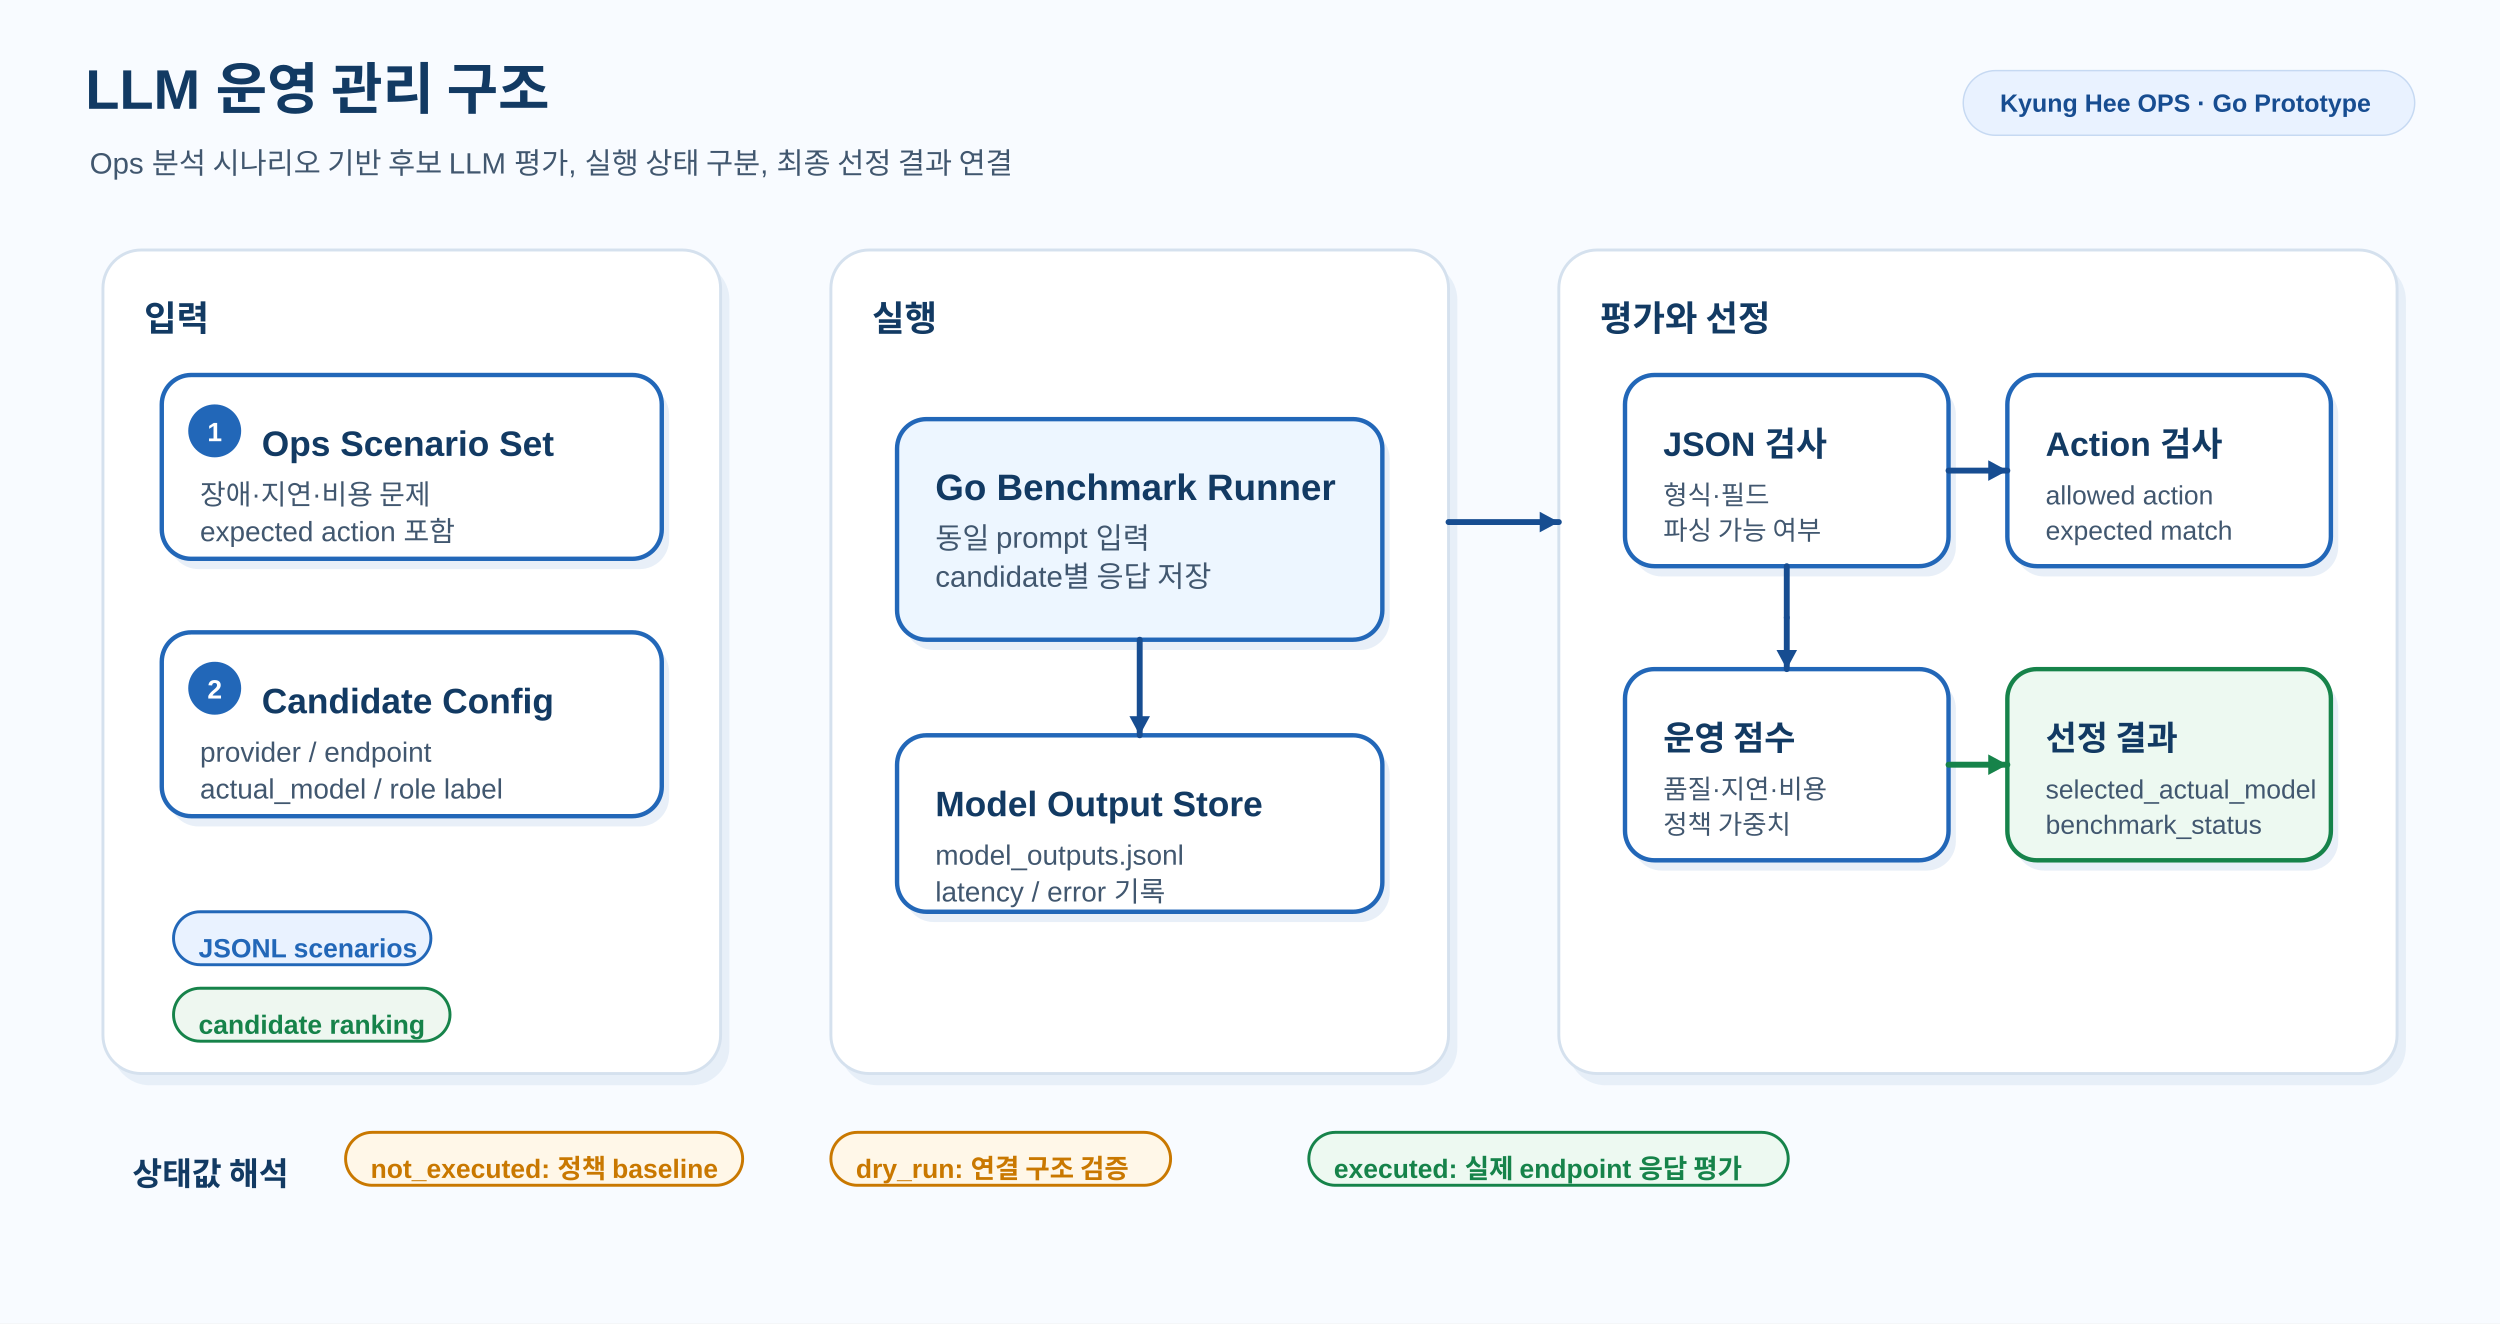
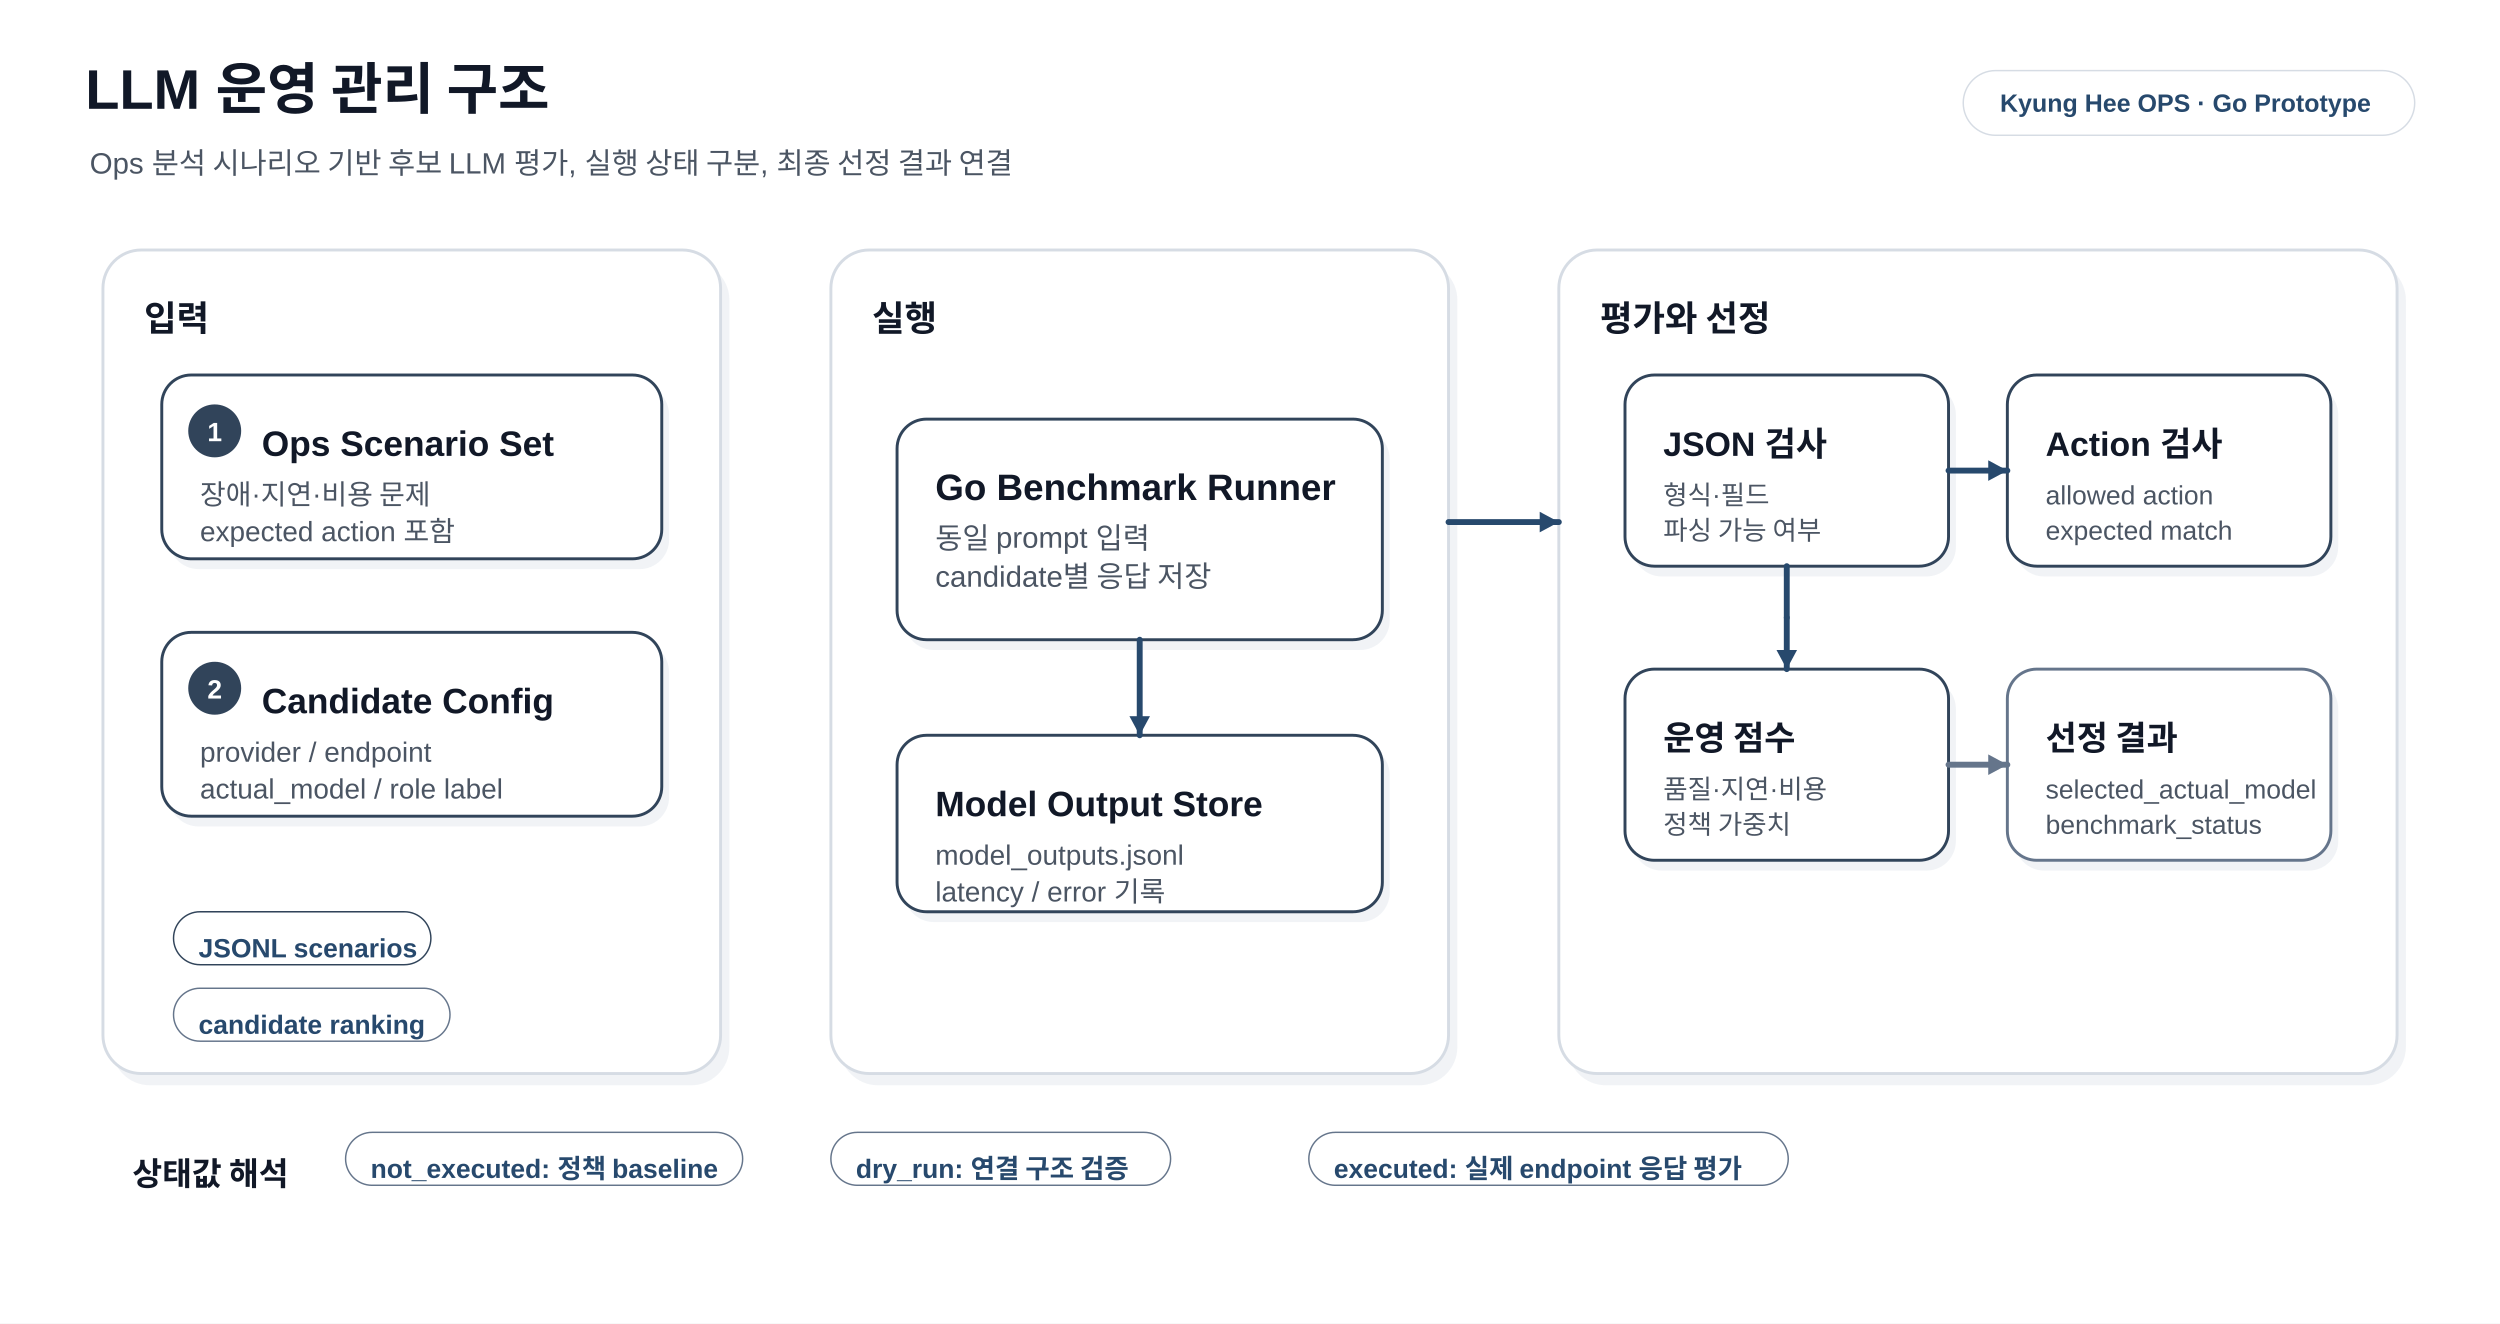
<svg xmlns="http://www.w3.org/2000/svg" width="1700" height="900" viewBox="0 0 1700 900">
  <defs>
    <filter id="softShadow" x="-20%" y="-20%" width="140%" height="140%">
-       <feDropShadow dx="0" dy="10" stdDeviation="10" flood-color="#1b3c5d" flood-opacity="0.12" />
+       <feDropShadow dx="0" dy="8" stdDeviation="8" flood-color="#111827" flood-opacity="0.08" />
    </filter>
  </defs>
-   <rect width="1700" height="900" fill="#f8fbff" />
-   <text x="58" y="74" fill="#123a63" font-family="Malgun Gothic, Pretendard, Noto Sans KR, Arial, sans-serif" font-size="38" font-weight="700" text-anchor="start">LLM 운영 관리 구조</text>
-   <text x="61" y="118" fill="#41576f" font-family="Malgun Gothic, Pretendard, Noto Sans KR, Arial, sans-serif" font-size="20" font-weight="400" text-anchor="start">Ops 분석 시나리오 기반 후보 LLM 평가, 실행 상태 구분, 최종 선정 결과 연결</text>
-   <rect x="1335" y="48" width="307" height="44" rx="22" fill="#e9f2ff" stroke="#c6d9f2" stroke-width="1" />
-   <text x="1360" y="76" fill="#174d91" font-family="Malgun Gothic, Pretendard, Noto Sans KR, Arial, sans-serif" font-size="17" font-weight="700" text-anchor="start">Kyung Hee OPS · Go Prototype</text>
-   <rect x="76" y="178" width="420" height="560" rx="26" fill="#d8e5f3" stroke="#d8e5f3" stroke-width="0" opacity="0.55" />
-   <rect x="70" y="170" width="420" height="560" rx="26" fill="#ffffff" stroke="#d5e1ee" stroke-width="2" />
-   <text x="98" y="225" fill="#123a63" font-family="Malgun Gothic, Pretendard, Noto Sans KR, Arial, sans-serif" font-size="24" font-weight="700" text-anchor="start">입력</text>
-   <rect x="115" y="262" width="340" height="125" rx="20" fill="#dce7f4" stroke="#dce7f4" stroke-width="0" opacity="0.65" />
-   <rect x="110" y="255" width="340" height="125" rx="20" fill="#ffffff" stroke="#2267b8" stroke-width="3" />
-   <circle cx="146" cy="293" r="18" fill="#2267b8" />
+   <rect width="1700" height="900" fill="#ffffff" />
+   <text x="58" y="74" fill="#111827" font-family="Malgun Gothic, Pretendard, Noto Sans KR, Arial, sans-serif" font-size="38" font-weight="700" text-anchor="start">LLM 운영 관리 구조</text>
+   <text x="61" y="118" fill="#4b5563" font-family="Malgun Gothic, Pretendard, Noto Sans KR, Arial, sans-serif" font-size="20" font-weight="400" text-anchor="start">Ops 분석 시나리오 기반 후보 LLM 평가, 실행 상태 구분, 최종 선정 결과 연결</text>
+   <rect x="1335" y="48" width="307" height="44" rx="22" fill="#ffffff" stroke="#d6dce4" stroke-width="1" />
+   <text x="1360" y="76" fill="#27496d" font-family="Malgun Gothic, Pretendard, Noto Sans KR, Arial, sans-serif" font-size="17" font-weight="700" text-anchor="start">Kyung Hee OPS · Go Prototype</text>
+   <rect x="76" y="178" width="420" height="560" rx="26" fill="#edf0f4" stroke="#edf0f4" stroke-width="0" opacity="0.78" />
+   <rect x="70" y="170" width="420" height="560" rx="26" fill="#ffffff" stroke="#d6dce4" stroke-width="2" />
+   <text x="98" y="225" fill="#111827" font-family="Malgun Gothic, Pretendard, Noto Sans KR, Arial, sans-serif" font-size="24" font-weight="700" text-anchor="start">입력</text>
+   <rect x="115" y="262" width="340" height="125" rx="20" fill="#edf0f4" stroke="#edf0f4" stroke-width="0" opacity="0.78" />
+   <rect x="110" y="255" width="340" height="125" rx="20" fill="#ffffff" stroke="#31445a" stroke-width="2" />
+   <circle cx="146" cy="293" r="18" fill="#31445a" />
  <text x="146" y="300" fill="#ffffff" font-family="Malgun Gothic, Pretendard, Noto Sans KR, Arial, sans-serif" font-size="18" font-weight="700" text-anchor="middle">1</text>
-   <text x="178" y="310" fill="#123a63" font-family="Malgun Gothic, Pretendard, Noto Sans KR, Arial, sans-serif" font-size="24" font-weight="700" text-anchor="start">Ops Scenario Set</text>
-   <text x="136" y="343" fill="#41576f" font-family="Malgun Gothic, Pretendard, Noto Sans KR, Arial, sans-serif" font-size="19" font-weight="400" text-anchor="start">장애·지연·비용 문제</text>
-   <text x="136" y="368" fill="#41576f" font-family="Malgun Gothic, Pretendard, Noto Sans KR, Arial, sans-serif" font-size="19" font-weight="400" text-anchor="start">expected action 포함</text>
-   <rect x="115" y="437" width="340" height="125" rx="20" fill="#dce7f4" stroke="#dce7f4" stroke-width="0" opacity="0.65" />
-   <rect x="110" y="430" width="340" height="125" rx="20" fill="#ffffff" stroke="#2267b8" stroke-width="3" />
-   <circle cx="146" cy="468" r="18" fill="#2267b8" />
+   <text x="178" y="310" fill="#111827" font-family="Malgun Gothic, Pretendard, Noto Sans KR, Arial, sans-serif" font-size="24" font-weight="700" text-anchor="start">Ops Scenario Set</text>
+   <text x="136" y="343" fill="#4b5563" font-family="Malgun Gothic, Pretendard, Noto Sans KR, Arial, sans-serif" font-size="19" font-weight="400" text-anchor="start">장애·지연·비용 문제</text>
+   <text x="136" y="368" fill="#4b5563" font-family="Malgun Gothic, Pretendard, Noto Sans KR, Arial, sans-serif" font-size="19" font-weight="400" text-anchor="start">expected action 포함</text>
+   <rect x="115" y="437" width="340" height="125" rx="20" fill="#edf0f4" stroke="#edf0f4" stroke-width="0" opacity="0.78" />
+   <rect x="110" y="430" width="340" height="125" rx="20" fill="#ffffff" stroke="#31445a" stroke-width="2" />
+   <circle cx="146" cy="468" r="18" fill="#31445a" />
  <text x="146" y="475" fill="#ffffff" font-family="Malgun Gothic, Pretendard, Noto Sans KR, Arial, sans-serif" font-size="18" font-weight="700" text-anchor="middle">2</text>
-   <text x="178" y="485" fill="#123a63" font-family="Malgun Gothic, Pretendard, Noto Sans KR, Arial, sans-serif" font-size="24" font-weight="700" text-anchor="start">Candidate Config</text>
-   <text x="136" y="518" fill="#41576f" font-family="Malgun Gothic, Pretendard, Noto Sans KR, Arial, sans-serif" font-size="19" font-weight="400" text-anchor="start">provider / endpoint</text>
-   <text x="136" y="543" fill="#41576f" font-family="Malgun Gothic, Pretendard, Noto Sans KR, Arial, sans-serif" font-size="19" font-weight="400" text-anchor="start">actual_model / role label</text>
-   <rect x="118" y="620" width="175" height="36" rx="18" fill="#e9f2ff" stroke="#2267b8" stroke-width="2" />
-   <text x="135" y="651" fill="#2267b8" font-family="Malgun Gothic, Pretendard, Noto Sans KR, Arial, sans-serif" font-size="18" font-weight="700" text-anchor="start">JSONL scenarios</text>
-   <rect x="118" y="672" width="188" height="36" rx="18" fill="#eef7f0" stroke="#16834a" stroke-width="2" />
-   <text x="135" y="703" fill="#16834a" font-family="Malgun Gothic, Pretendard, Noto Sans KR, Arial, sans-serif" font-size="18" font-weight="700" text-anchor="start">candidate ranking</text>
-   <rect x="571" y="178" width="420" height="560" rx="26" fill="#d8e5f3" stroke="#d8e5f3" stroke-width="0" opacity="0.55" />
-   <rect x="565" y="170" width="420" height="560" rx="26" fill="#ffffff" stroke="#d5e1ee" stroke-width="2" />
-   <text x="593" y="225" fill="#123a63" font-family="Malgun Gothic, Pretendard, Noto Sans KR, Arial, sans-serif" font-size="24" font-weight="700" text-anchor="start">실행</text>
-   <rect x="615" y="292" width="330" height="150" rx="20" fill="#dce7f4" stroke="#dce7f4" stroke-width="0" opacity="0.65" />
-   <rect x="610" y="285" width="330" height="150" rx="20" fill="#edf6ff" stroke="#2267b8" stroke-width="3" />
-   <text x="636" y="340" fill="#123a63" font-family="Malgun Gothic, Pretendard, Noto Sans KR, Arial, sans-serif" font-size="25" font-weight="700" text-anchor="start">Go Benchmark Runner</text>
-   <text x="636" y="373" fill="#41576f" font-family="Malgun Gothic, Pretendard, Noto Sans KR, Arial, sans-serif" font-size="20" font-weight="400" text-anchor="start">동일 prompt 입력</text>
-   <text x="636" y="399" fill="#41576f" font-family="Malgun Gothic, Pretendard, Noto Sans KR, Arial, sans-serif" font-size="20" font-weight="400" text-anchor="start">candidate별 응답 저장</text>
-   <rect x="615" y="507" width="330" height="120" rx="20" fill="#dce7f4" stroke="#dce7f4" stroke-width="0" opacity="0.65" />
-   <rect x="610" y="500" width="330" height="120" rx="20" fill="#ffffff" stroke="#2267b8" stroke-width="3" />
-   <text x="636" y="555" fill="#123a63" font-family="Malgun Gothic, Pretendard, Noto Sans KR, Arial, sans-serif" font-size="24" font-weight="700" text-anchor="start">Model Output Store</text>
-   <text x="636" y="588" fill="#41576f" font-family="Malgun Gothic, Pretendard, Noto Sans KR, Arial, sans-serif" font-size="19" font-weight="400" text-anchor="start">model_outputs.jsonl</text>
-   <text x="636" y="613" fill="#41576f" font-family="Malgun Gothic, Pretendard, Noto Sans KR, Arial, sans-serif" font-size="19" font-weight="400" text-anchor="start">latency / error 기록</text>
-   <line x1="775" y1="435" x2="775" y2="500" stroke="#174d91" stroke-width="4" stroke-linecap="round" />
-   <polygon points="775,500 768,487 782,487" fill="#174d91" />
-   <rect x="1066" y="178" width="570" height="560" rx="26" fill="#d8e5f3" stroke="#d8e5f3" stroke-width="0" opacity="0.55" />
-   <rect x="1060" y="170" width="570" height="560" rx="26" fill="#ffffff" stroke="#d5e1ee" stroke-width="2" />
-   <text x="1088" y="225" fill="#123a63" font-family="Malgun Gothic, Pretendard, Noto Sans KR, Arial, sans-serif" font-size="24" font-weight="700" text-anchor="start">평가와 선정</text>
-   <rect x="1110" y="262" width="220" height="130" rx="20" fill="#dce7f4" stroke="#dce7f4" stroke-width="0" opacity="0.65" />
-   <rect x="1105" y="255" width="220" height="130" rx="20" fill="#ffffff" stroke="#2267b8" stroke-width="3" />
-   <text x="1131" y="310" fill="#123a63" font-family="Malgun Gothic, Pretendard, Noto Sans KR, Arial, sans-serif" font-size="23" font-weight="700" text-anchor="start">JSON 검사</text>
-   <text x="1131" y="343" fill="#41576f" font-family="Malgun Gothic, Pretendard, Noto Sans KR, Arial, sans-serif" font-size="18" font-weight="400" text-anchor="start">형식·필드</text>
-   <text x="1131" y="367" fill="#41576f" font-family="Malgun Gothic, Pretendard, Noto Sans KR, Arial, sans-serif" font-size="18" font-weight="400" text-anchor="start">파싱 가능 여부</text>
-   <rect x="1370" y="262" width="220" height="130" rx="20" fill="#dce7f4" stroke="#dce7f4" stroke-width="0" opacity="0.65" />
-   <rect x="1365" y="255" width="220" height="130" rx="20" fill="#ffffff" stroke="#2267b8" stroke-width="3" />
-   <text x="1391" y="310" fill="#123a63" font-family="Malgun Gothic, Pretendard, Noto Sans KR, Arial, sans-serif" font-size="23" font-weight="700" text-anchor="start">Action 검사</text>
-   <text x="1391" y="343" fill="#41576f" font-family="Malgun Gothic, Pretendard, Noto Sans KR, Arial, sans-serif" font-size="18" font-weight="400" text-anchor="start">allowed action</text>
-   <text x="1391" y="367" fill="#41576f" font-family="Malgun Gothic, Pretendard, Noto Sans KR, Arial, sans-serif" font-size="18" font-weight="400" text-anchor="start">expected match</text>
-   <rect x="1110" y="462" width="220" height="130" rx="20" fill="#dce7f4" stroke="#dce7f4" stroke-width="0" opacity="0.65" />
-   <rect x="1105" y="455" width="220" height="130" rx="20" fill="#ffffff" stroke="#2267b8" stroke-width="3" />
-   <text x="1131" y="510" fill="#123a63" font-family="Malgun Gothic, Pretendard, Noto Sans KR, Arial, sans-serif" font-size="23" font-weight="700" text-anchor="start">운영 점수</text>
-   <text x="1131" y="543" fill="#41576f" font-family="Malgun Gothic, Pretendard, Noto Sans KR, Arial, sans-serif" font-size="18" font-weight="400" text-anchor="start">품질·지연·비용</text>
-   <text x="1131" y="567" fill="#41576f" font-family="Malgun Gothic, Pretendard, Noto Sans KR, Arial, sans-serif" font-size="18" font-weight="400" text-anchor="start">정책 가중치</text>
-   <rect x="1370" y="462" width="220" height="130" rx="20" fill="#dce7f4" stroke="#dce7f4" stroke-width="0" opacity="0.65" />
-   <rect x="1365" y="455" width="220" height="130" rx="20" fill="#edf9f1" stroke="#16834a" stroke-width="3" />
-   <text x="1391" y="510" fill="#123a63" font-family="Malgun Gothic, Pretendard, Noto Sans KR, Arial, sans-serif" font-size="23" font-weight="700" text-anchor="start">선정 결과</text>
-   <text x="1391" y="543" fill="#41576f" font-family="Malgun Gothic, Pretendard, Noto Sans KR, Arial, sans-serif" font-size="18" font-weight="400" text-anchor="start">selected_actual_model</text>
-   <text x="1391" y="567" fill="#41576f" font-family="Malgun Gothic, Pretendard, Noto Sans KR, Arial, sans-serif" font-size="18" font-weight="400" text-anchor="start">benchmark_status</text>
-   <line x1="985" y1="355" x2="1060" y2="355" stroke="#174d91" stroke-width="4" stroke-linecap="round" />
-   <polygon points="1060,355 1047,362 1047,348" fill="#174d91" />
-   <line x1="1325" y1="320" x2="1365" y2="320" stroke="#174d91" stroke-width="4" stroke-linecap="round" />
-   <polygon points="1365,320 1352,327 1352,313" fill="#174d91" />
-   <line x1="1215" y1="385" x2="1215" y2="420" stroke="#174d91" stroke-width="4" stroke-linecap="round" />
-   <line x1="1215" y1="420" x2="1215" y2="455" stroke="#174d91" stroke-width="4" stroke-linecap="round" />
-   <polygon points="1215,455 1208,442 1222,442" fill="#174d91" />
-   <line x1="1325" y1="520" x2="1365" y2="520" stroke="#16834a" stroke-width="4" stroke-linecap="round" />
-   <polygon points="1365,520 1352,527 1352,513" fill="#16834a" />
-   <text x="90" y="806" fill="#123a63" font-family="Malgun Gothic, Pretendard, Noto Sans KR, Arial, sans-serif" font-size="22" font-weight="700" text-anchor="start">상태값 해석</text>
-   <rect x="235" y="770" width="270" height="36" rx="18" fill="#fff7e8" stroke="#c97800" stroke-width="2" />
-   <text x="252" y="801" fill="#c97800" font-family="Malgun Gothic, Pretendard, Noto Sans KR, Arial, sans-serif" font-size="18" font-weight="700" text-anchor="start">not_executed: 정책 baseline</text>
-   <rect x="565" y="770" width="231" height="36" rx="18" fill="#fff7e8" stroke="#c97800" stroke-width="2" />
-   <text x="582" y="801" fill="#c97800" font-family="Malgun Gothic, Pretendard, Noto Sans KR, Arial, sans-serif" font-size="18" font-weight="700" text-anchor="start">dry_run: 연결 구조 검증</text>
-   <rect x="890" y="770" width="326" height="36" rx="18" fill="#edf9f1" stroke="#16834a" stroke-width="2" />
-   <text x="907" y="801" fill="#16834a" font-family="Malgun Gothic, Pretendard, Noto Sans KR, Arial, sans-serif" font-size="18" font-weight="700" text-anchor="start">executed: 실제 endpoint 응답 평가</text>
+   <text x="178" y="485" fill="#111827" font-family="Malgun Gothic, Pretendard, Noto Sans KR, Arial, sans-serif" font-size="24" font-weight="700" text-anchor="start">Candidate Config</text>
+   <text x="136" y="518" fill="#4b5563" font-family="Malgun Gothic, Pretendard, Noto Sans KR, Arial, sans-serif" font-size="19" font-weight="400" text-anchor="start">provider / endpoint</text>
+   <text x="136" y="543" fill="#4b5563" font-family="Malgun Gothic, Pretendard, Noto Sans KR, Arial, sans-serif" font-size="19" font-weight="400" text-anchor="start">actual_model / role label</text>
+   <rect x="118" y="620" width="175" height="36" rx="18" fill="#ffffff" stroke="#31445a" stroke-width="1" />
+   <text x="135" y="651" fill="#27496d" font-family="Malgun Gothic, Pretendard, Noto Sans KR, Arial, sans-serif" font-size="18" font-weight="700" text-anchor="start">JSONL scenarios</text>
+   <rect x="118" y="672" width="188" height="36" rx="18" fill="#ffffff" stroke="#65758b" stroke-width="1" />
+   <text x="135" y="703" fill="#27496d" font-family="Malgun Gothic, Pretendard, Noto Sans KR, Arial, sans-serif" font-size="18" font-weight="700" text-anchor="start">candidate ranking</text>
+   <rect x="571" y="178" width="420" height="560" rx="26" fill="#edf0f4" stroke="#edf0f4" stroke-width="0" opacity="0.78" />
+   <rect x="565" y="170" width="420" height="560" rx="26" fill="#ffffff" stroke="#d6dce4" stroke-width="2" />
+   <text x="593" y="225" fill="#111827" font-family="Malgun Gothic, Pretendard, Noto Sans KR, Arial, sans-serif" font-size="24" font-weight="700" text-anchor="start">실행</text>
+   <rect x="615" y="292" width="330" height="150" rx="20" fill="#edf0f4" stroke="#edf0f4" stroke-width="0" opacity="0.78" />
+   <rect x="610" y="285" width="330" height="150" rx="20" fill="#ffffff" stroke="#31445a" stroke-width="2" />
+   <text x="636" y="340" fill="#111827" font-family="Malgun Gothic, Pretendard, Noto Sans KR, Arial, sans-serif" font-size="25" font-weight="700" text-anchor="start">Go Benchmark Runner</text>
+   <text x="636" y="373" fill="#4b5563" font-family="Malgun Gothic, Pretendard, Noto Sans KR, Arial, sans-serif" font-size="20" font-weight="400" text-anchor="start">동일 prompt 입력</text>
+   <text x="636" y="399" fill="#4b5563" font-family="Malgun Gothic, Pretendard, Noto Sans KR, Arial, sans-serif" font-size="20" font-weight="400" text-anchor="start">candidate별 응답 저장</text>
+   <rect x="615" y="507" width="330" height="120" rx="20" fill="#edf0f4" stroke="#edf0f4" stroke-width="0" opacity="0.78" />
+   <rect x="610" y="500" width="330" height="120" rx="20" fill="#ffffff" stroke="#31445a" stroke-width="2" />
+   <text x="636" y="555" fill="#111827" font-family="Malgun Gothic, Pretendard, Noto Sans KR, Arial, sans-serif" font-size="24" font-weight="700" text-anchor="start">Model Output Store</text>
+   <text x="636" y="588" fill="#4b5563" font-family="Malgun Gothic, Pretendard, Noto Sans KR, Arial, sans-serif" font-size="19" font-weight="400" text-anchor="start">model_outputs.jsonl</text>
+   <text x="636" y="613" fill="#4b5563" font-family="Malgun Gothic, Pretendard, Noto Sans KR, Arial, sans-serif" font-size="19" font-weight="400" text-anchor="start">latency / error 기록</text>
+   <line x1="775" y1="435" x2="775" y2="500" stroke="#27496d" stroke-width="4" stroke-linecap="round" />
+   <polygon points="775,500 768,487 782,487" fill="#27496d" />
+   <rect x="1066" y="178" width="570" height="560" rx="26" fill="#edf0f4" stroke="#edf0f4" stroke-width="0" opacity="0.78" />
+   <rect x="1060" y="170" width="570" height="560" rx="26" fill="#ffffff" stroke="#d6dce4" stroke-width="2" />
+   <text x="1088" y="225" fill="#111827" font-family="Malgun Gothic, Pretendard, Noto Sans KR, Arial, sans-serif" font-size="24" font-weight="700" text-anchor="start">평가와 선정</text>
+   <rect x="1110" y="262" width="220" height="130" rx="20" fill="#edf0f4" stroke="#edf0f4" stroke-width="0" opacity="0.78" />
+   <rect x="1105" y="255" width="220" height="130" rx="20" fill="#ffffff" stroke="#31445a" stroke-width="2" />
+   <text x="1131" y="310" fill="#111827" font-family="Malgun Gothic, Pretendard, Noto Sans KR, Arial, sans-serif" font-size="23" font-weight="700" text-anchor="start">JSON 검사</text>
+   <text x="1131" y="343" fill="#4b5563" font-family="Malgun Gothic, Pretendard, Noto Sans KR, Arial, sans-serif" font-size="18" font-weight="400" text-anchor="start">형식·필드</text>
+   <text x="1131" y="367" fill="#4b5563" font-family="Malgun Gothic, Pretendard, Noto Sans KR, Arial, sans-serif" font-size="18" font-weight="400" text-anchor="start">파싱 가능 여부</text>
+   <rect x="1370" y="262" width="220" height="130" rx="20" fill="#edf0f4" stroke="#edf0f4" stroke-width="0" opacity="0.78" />
+   <rect x="1365" y="255" width="220" height="130" rx="20" fill="#ffffff" stroke="#31445a" stroke-width="2" />
+   <text x="1391" y="310" fill="#111827" font-family="Malgun Gothic, Pretendard, Noto Sans KR, Arial, sans-serif" font-size="23" font-weight="700" text-anchor="start">Action 검사</text>
+   <text x="1391" y="343" fill="#4b5563" font-family="Malgun Gothic, Pretendard, Noto Sans KR, Arial, sans-serif" font-size="18" font-weight="400" text-anchor="start">allowed action</text>
+   <text x="1391" y="367" fill="#4b5563" font-family="Malgun Gothic, Pretendard, Noto Sans KR, Arial, sans-serif" font-size="18" font-weight="400" text-anchor="start">expected match</text>
+   <rect x="1110" y="462" width="220" height="130" rx="20" fill="#edf0f4" stroke="#edf0f4" stroke-width="0" opacity="0.78" />
+   <rect x="1105" y="455" width="220" height="130" rx="20" fill="#ffffff" stroke="#31445a" stroke-width="2" />
+   <text x="1131" y="510" fill="#111827" font-family="Malgun Gothic, Pretendard, Noto Sans KR, Arial, sans-serif" font-size="23" font-weight="700" text-anchor="start">운영 점수</text>
+   <text x="1131" y="543" fill="#4b5563" font-family="Malgun Gothic, Pretendard, Noto Sans KR, Arial, sans-serif" font-size="18" font-weight="400" text-anchor="start">품질·지연·비용</text>
+   <text x="1131" y="567" fill="#4b5563" font-family="Malgun Gothic, Pretendard, Noto Sans KR, Arial, sans-serif" font-size="18" font-weight="400" text-anchor="start">정책 가중치</text>
+   <rect x="1370" y="462" width="220" height="130" rx="20" fill="#edf0f4" stroke="#edf0f4" stroke-width="0" opacity="0.78" />
+   <rect x="1365" y="455" width="220" height="130" rx="20" fill="#ffffff" stroke="#65758b" stroke-width="2" />
+   <text x="1391" y="510" fill="#111827" font-family="Malgun Gothic, Pretendard, Noto Sans KR, Arial, sans-serif" font-size="23" font-weight="700" text-anchor="start">선정 결과</text>
+   <text x="1391" y="543" fill="#4b5563" font-family="Malgun Gothic, Pretendard, Noto Sans KR, Arial, sans-serif" font-size="18" font-weight="400" text-anchor="start">selected_actual_model</text>
+   <text x="1391" y="567" fill="#4b5563" font-family="Malgun Gothic, Pretendard, Noto Sans KR, Arial, sans-serif" font-size="18" font-weight="400" text-anchor="start">benchmark_status</text>
+   <line x1="985" y1="355" x2="1060" y2="355" stroke="#27496d" stroke-width="4" stroke-linecap="round" />
+   <polygon points="1060,355 1047,362 1047,348" fill="#27496d" />
+   <line x1="1325" y1="320" x2="1365" y2="320" stroke="#27496d" stroke-width="4" stroke-linecap="round" />
+   <polygon points="1365,320 1352,327 1352,313" fill="#27496d" />
+   <line x1="1215" y1="385" x2="1215" y2="420" stroke="#27496d" stroke-width="4" stroke-linecap="round" />
+   <line x1="1215" y1="420" x2="1215" y2="455" stroke="#27496d" stroke-width="4" stroke-linecap="round" />
+   <polygon points="1215,455 1208,442 1222,442" fill="#27496d" />
+   <line x1="1325" y1="520" x2="1365" y2="520" stroke="#65758b" stroke-width="4" stroke-linecap="round" />
+   <polygon points="1365,520 1352,527 1352,513" fill="#65758b" />
+   <text x="90" y="806" fill="#111827" font-family="Malgun Gothic, Pretendard, Noto Sans KR, Arial, sans-serif" font-size="22" font-weight="700" text-anchor="start">상태값 해석</text>
+   <rect x="235" y="770" width="270" height="36" rx="18" fill="#ffffff" stroke="#65758b" stroke-width="1" />
+   <text x="252" y="801" fill="#27496d" font-family="Malgun Gothic, Pretendard, Noto Sans KR, Arial, sans-serif" font-size="18" font-weight="700" text-anchor="start">not_executed: 정책 baseline</text>
+   <rect x="565" y="770" width="231" height="36" rx="18" fill="#ffffff" stroke="#65758b" stroke-width="1" />
+   <text x="582" y="801" fill="#27496d" font-family="Malgun Gothic, Pretendard, Noto Sans KR, Arial, sans-serif" font-size="18" font-weight="700" text-anchor="start">dry_run: 연결 구조 검증</text>
+   <rect x="890" y="770" width="326" height="36" rx="18" fill="#ffffff" stroke="#65758b" stroke-width="1" />
+   <text x="907" y="801" fill="#27496d" font-family="Malgun Gothic, Pretendard, Noto Sans KR, Arial, sans-serif" font-size="18" font-weight="700" text-anchor="start">executed: 실제 endpoint 응답 평가</text>
</svg>
